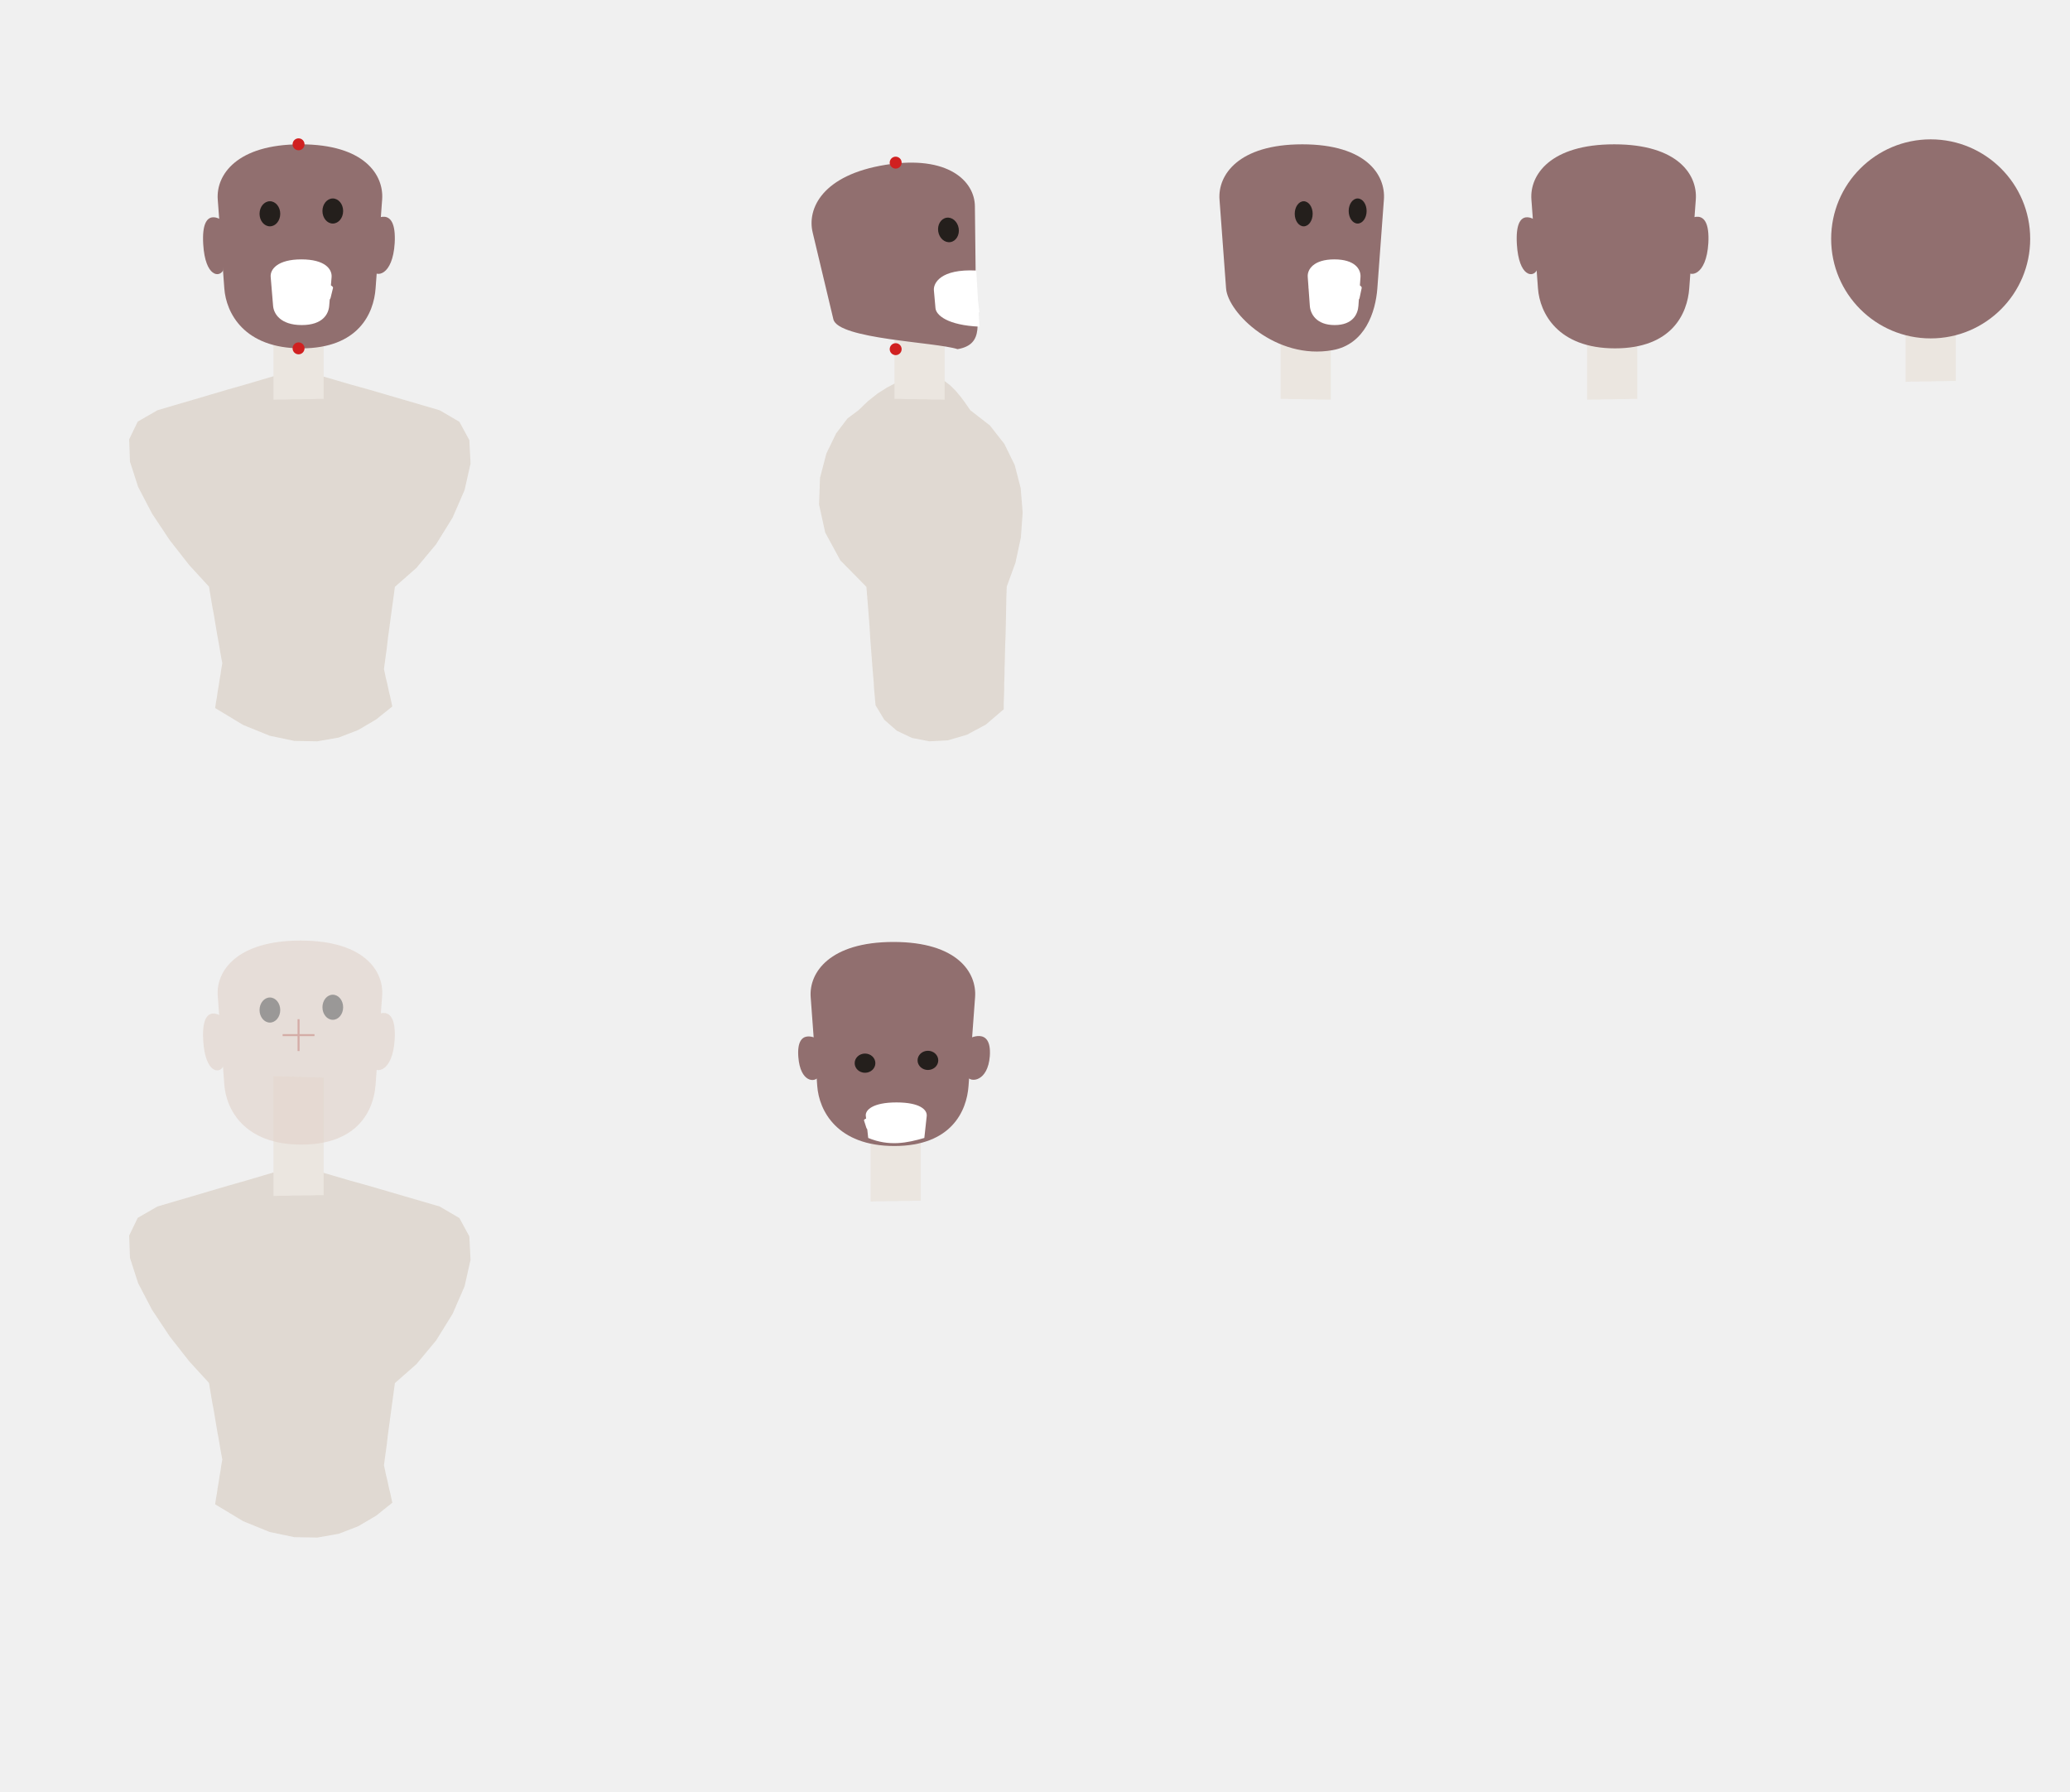
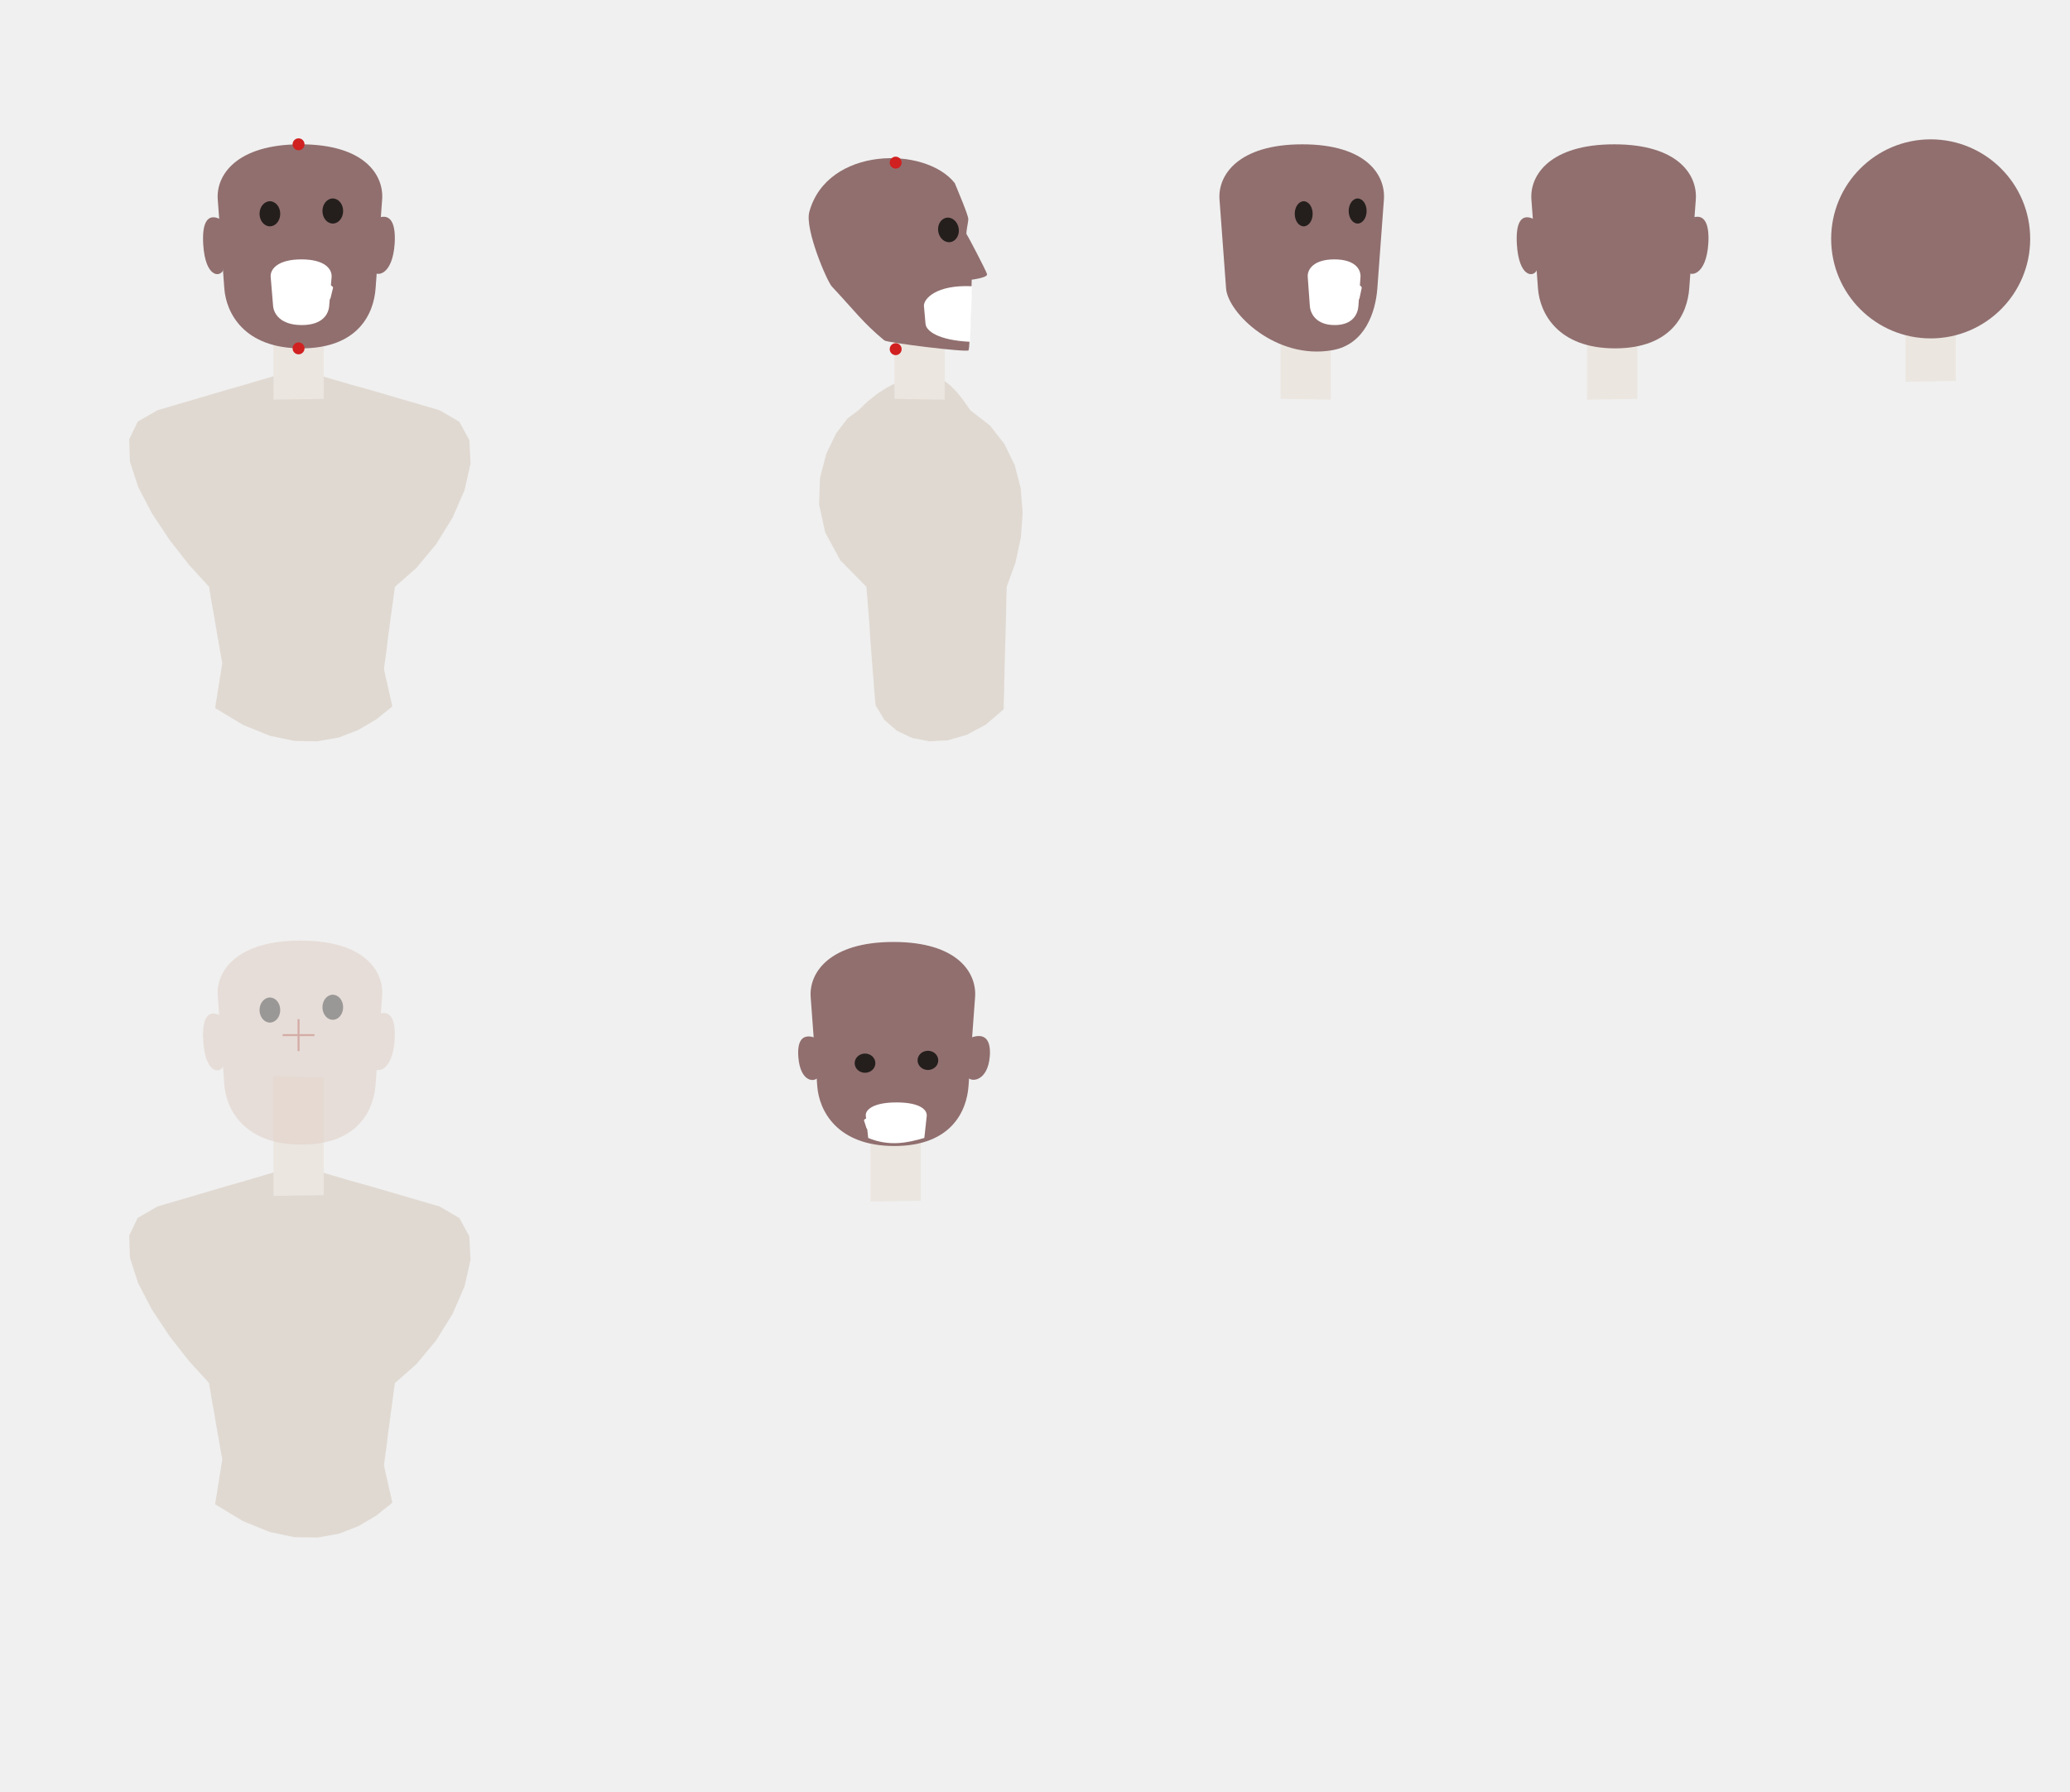
- <svg xmlns="http://www.w3.org/2000/svg" width="2080" height="1800" viewBox="-1.5 -1.2 10.4 9" version="1.1" id="svg771">
+ <svg xmlns="http://www.w3.org/2000/svg" width="2080" height="1800" viewBox="-1.5 -1.2 10.4 9" version="1.1" id="svg771" xml:space="preserve">
  <defs id="defs775" />
  <g id="g48">
    <g opacity="0.7" id="g8">
      <path d="M-0.709 0.861L-0.621 0.835L-0.532 0.809L-0.444 0.783L-0.356 0.757L-0.268 0.732L-0.18 0.706L-0.092 0.68L-0.004 0.654L0.085 0.68L0.174 0.706L0.263 0.732L0.353 0.757L0.442 0.783L0.531 0.809L0.62 0.835L0.709 0.861L0.808 0.919L0.858 1.011L0.864 1.129L0.834 1.262L0.774 1.4L0.691 1.534L0.592 1.653L0.484 1.748L0.477 1.8L0.47 1.851L0.463 1.903L0.456 1.955L0.449 2.006L0.443 2.058L0.436 2.109L0.429 2.161L0.434 2.184L0.439 2.208L0.445 2.232L0.45 2.255L0.455 2.279L0.461 2.302L0.466 2.326L0.471 2.349L0.39 2.414L0.3 2.467L0.202 2.505L0.094 2.524L-0.021 2.522L-0.145 2.496L-0.278 2.442L-0.419 2.357L-0.415 2.329L-0.41 2.301L-0.406 2.272L-0.401 2.244L-0.397 2.216L-0.392 2.188L-0.388 2.16L-0.383 2.132L-0.392 2.084L-0.4 2.036L-0.409 1.987L-0.417 1.939L-0.425 1.891L-0.434 1.843L-0.442 1.795L-0.45 1.747L-0.549 1.639L-0.647 1.514L-0.736 1.38L-0.806 1.246L-0.847 1.119L-0.851 1.007L-0.808 0.918Z" fill="#d9cfc4" />
      <path d="M-0.126 0.808L-0.126 0.733L-0.126 0.657L-0.126 0.582L-0.126 0.507L-0.126 0.432L-0.126 0.357L-0.126 0.282L-0.126 0.207L-0.095 0.207L-0.063 0.208L-0.032 0.209L0 0.21L0.032 0.211L0.063 0.212L0.095 0.213L0.126 0.214L0.126 0.287L0.126 0.361L0.126 0.435L0.126 0.509L0.126 0.582L0.126 0.656L0.126 0.73L0.126 0.804L0.095 0.804L0.063 0.805L0.032 0.805L0 0.806L-0.032 0.806L-0.063 0.807L-0.095 0.807Z" fill="#e8e1d9" />
      <path d="M-0.08 0H0.08M0 -0.08V0.08" stroke="#b04040" stroke-width="0.01" fill="none" />
    </g>
    <g id="g16">
      <path style="fill:#916f6f;stroke-width:0.015" d="m 0.014,0.55 c 0.288,0 0.364,-0.177 0.373,-0.301 l 0.033,-0.447 c 0.009,-0.123 -0.089,-0.277 -0.41,-0.277 -0.321,0 -0.425,0.154 -0.416,0.277 l 0.033,0.447 c 0.009,0.123 0.099,0.301 0.387,0.301 z" id="path10" />
      <path style="fill:#916f6f;fill-opacity:1;stroke-width:0.015" d="m 0.37,0.156 0.003,-0.246 c 5.574e-4,-0.002 0.121,-0.091 0.11,0.111 -0.01,0.166 -0.095,0.175 -0.113,0.135 z" id="path12" />
      <path style="fill:#916f6f;fill-opacity:1;stroke-width:0.015" d="m -0.378,0.156 -0.003,-0.246 c -5.575e-4,-0.002 -0.11,-0.085 -0.098,0.117 0.01,0.166 0.083,0.169 0.101,0.129 z" id="path14" />
    </g>
    <g id="g22">
      <ellipse style="fill:#241f1c;stroke-width:0.015" cx="-0.144" cy="-0.126" rx="0.052" ry="0.063" id="ellipse18" />
      <ellipse style="fill:#241f1c;stroke-width:0.015" cx="0.172" cy="-0.14" rx="0.052" ry="0.063" id="ellipse20" />
    </g>
    <g id="g28">
      <g id="g26">
        <path style="fill:#ffffff;fill-opacity:1;stroke-width:0.015" d="m 0.027,0.332 c 0.087,0 0.11,-0.016 0.113,-0.027 l 0.01,-0.04 c 0.003,-0.011 -0.027,-0.025 -0.124,-0.025 -0.097,0 -0.128,0.014 -0.126,0.025 l 0.01,0.04 c 0.003,0.011 0.03,0.027 0.117,0.027 z" id="path24" />
      </g>
    </g>
    <g id="g34">
      <g id="g32">
        <path style="fill:#ffffff;fill-opacity:1;stroke-width:0.015" d="m 0.023,0.329 c 0.107,0 0.135,-0.019 0.138,-0.033 l 0.012,-0.049 c 0.003,-0.013 -0.033,-0.03 -0.152,-0.03 -0.119,0 -0.158,0.017 -0.154,0.03 l 0.012,0.049 c 0.003,0.013 0.037,0.033 0.144,0.033 z" id="path30" />
      </g>
    </g>
    <g id="g40">
      <g id="g38">
        <path style="fill:#ffffff;fill-opacity:1;stroke-width:0.015" d="m 0.016,0.433 c 0.107,0 0.135,-0.057 0.138,-0.097 l 0.012,-0.144 c 0.003,-0.04 -0.033,-0.089 -0.152,-0.089 -0.119,0 -0.158,0.05 -0.154,0.089 l 0.012,0.144 c 0.003,0.04 0.037,0.097 0.144,0.097 z" id="path36" />
      </g>
    </g>
    <g id="g46">
      <circle cx="0" cy="-0.475" r="0.03" fill="#d02020" id="circle42" />
      <circle cx="0" cy="0.55" r="0.03" fill="#d02020" id="circle44" />
    </g>
  </g>
  <g transform="translate(3 0)" id="g90">
    <g opacity="0.7" id="g56">
      <path d="M0.375 0.861L0.364 0.845L0.348 0.822L0.328 0.795L0.303 0.765L0.273 0.735L0.236 0.707L0.193 0.681L0.142 0.66L0.115 0.674L0.082 0.687L0.044 0.703L0.002 0.723L-0.044 0.747L-0.091 0.777L-0.139 0.815L-0.187 0.861L-0.242 0.902L-0.299 0.977L-0.348 1.078L-0.38 1.2L-0.385 1.334L-0.354 1.475L-0.278 1.615L-0.147 1.748L-0.143 1.797L-0.139 1.847L-0.135 1.898L-0.131 1.95L-0.128 2.003L-0.124 2.056L-0.12 2.108L-0.116 2.161L-0.114 2.184L-0.112 2.208L-0.11 2.231L-0.109 2.254L-0.107 2.277L-0.105 2.299L-0.103 2.321L-0.101 2.343L-0.057 2.416L0.006 2.471L0.082 2.507L0.169 2.524L0.262 2.519L0.358 2.491L0.453 2.44L0.543 2.363L0.543 2.331L0.544 2.299L0.545 2.269L0.545 2.24L0.546 2.212L0.547 2.185L0.547 2.158L0.548 2.132L0.549 2.087L0.55 2.042L0.552 1.997L0.553 1.952L0.554 1.904L0.555 1.855L0.556 1.803L0.558 1.747L0.602 1.626L0.629 1.5L0.638 1.375L0.628 1.252L0.598 1.136L0.546 1.03L0.473 0.937Z" fill="#d9cfc4" />
      <path d="M0.246 0.808L0.246 0.733L0.246 0.657L0.246 0.582L0.246 0.507L0.246 0.432L0.246 0.357L0.246 0.282L0.246 0.207L0.215 0.207L0.183 0.208L0.152 0.209L0.12 0.21L0.088 0.211L0.057 0.212L0.025 0.213L-0.006 0.214L-0.006 0.287L-0.006 0.361L-0.006 0.435L-0.006 0.509L-0.006 0.582L-0.006 0.656L-0.006 0.73L-0.006 0.804L0.025 0.804L0.057 0.805L0.088 0.805L0.12 0.806L0.152 0.806L0.183 0.807L0.215 0.807Z" fill="#e8e1d9" />
      <path d="M-0.08 0H0.08M0 -0.08V0.08" stroke="#b04040" stroke-width="0.01" fill="none" />
    </g>
    <g id="g60">
-       <path style="fill:#916f6f;stroke-width:0.015" d="m 0.311,0.554 c 0.14,-0.024 0.094,-0.142 0.092,-0.275 l -0.005,-0.443 c -0.001,-0.124 -0.132,-0.259 -0.449,-0.208 -0.317,0.051 -0.395,0.22 -0.366,0.34 l 0.104,0.436 c 0.024,0.1 0.513,0.114 0.624,0.15 z" id="path58" />
+       <path style="fill:#916f6f;fill-opacity:1;stroke:none;stroke-width:0.01" d="m 0.297,-0.28 c 0.017,0.042 0.069,0.163 0.068,0.182 -0.001,0.019 -0.014,0.071 -0.008,0.076 0.005,0.005 0.097,0.181 0.102,0.199 0.005,0.018 -0.077,0.028 -0.077,0.028 0,0 -0.008,0.346 -0.016,0.355 C 0.358,0.571 -0.043,0.522 -0.057,0.51 -0.164,0.422 -0.21,0.357 -0.32,0.24 c -0.025,-0.026 -0.137,-0.288 -0.114,-0.375 0.089,-0.329 0.583,-0.333 0.731,-0.145 z" id="path6654" />
    </g>
    <g id="g64">
      <ellipse style="fill:#241f1c;stroke-width:0.015" cx="0.269" cy="-0.002" rx="0.052" ry="0.062" transform="rotate(-9.201606)" id="ellipse62" />
    </g>
    <g id="g70">
-       <g transform="translate(0.05393187,0.02359519)" id="g68">
-         <path style="fill:#ffffff;fill-opacity:1;stroke-width:0.015" d="M 0.367,0.346 0.356,0.267 c -0.126,-0.002 -0.166,0.009 -0.161,0.018 l 0.017,0.034 c 0.005,0.009 0.042,0.024 0.155,0.026 z" id="path66" />
-       </g>
-     </g>
-     <g id="g76">
-       <g id="g74">
-         <path style="fill:#ffffff;fill-opacity:1;stroke-width:0.015" d="m 0.416,0.387 -0.01,-0.138 c -0.111,-0.004 -0.146,0.015 -0.142,0.032 l 0.015,0.061 c 0.004,0.017 0.037,0.042 0.137,0.046 z" id="path72" />
-       </g>
-     </g>
-     <g id="g82">
+       <g transform="translate(0.00924172,0.03491669)" id="g68">
+         <path style="fill:#ffffff;fill-opacity:1;stroke-width:0.015" d="m 0.367,0.346 0.002,-0.081 c -0.126,-0.002 -0.179,0.011 -0.175,0.021 l 0.017,0.034 c 0.005,0.009 0.042,0.024 0.155,0.026 z" id="path66" />
+       </g>
+     </g>
+     <g id="g76" style="display:inline">
+       <g id="g74" transform="translate(-0.04129159,0.04887576)">
+         <path style="fill:#ffffff;fill-opacity:1;stroke-width:0.015" d="m 0.416,0.387 0.006,-0.149 c -0.111,-0.004 -0.162,0.026 -0.158,0.043 l 0.015,0.061 c 0.004,0.017 0.037,0.042 0.137,0.046 z" id="path72" />
+       </g>
+     </g>
+     <g id="g82" style="display:inline">
      <g id="g80">
-         <path style="fill:#ffffff;fill-opacity:1;stroke-width:0.015" d="M 0.421,0.442 0.405,0.159 c -0.18,-0.009 -0.216,0.064 -0.213,0.099 l 0.008,0.09 c 0.003,0.035 0.06,0.086 0.222,0.093 z" id="path78" />
+         <path style="fill:#ffffff;fill-opacity:1;stroke-width:0.015" d="M 0.374,0.517 0.384,0.238 C 0.203,0.229 0.14,0.302 0.142,0.337 l 0.008,0.09 c 0.003,0.035 0.062,0.082 0.223,0.09 z" id="path78" />
      </g>
    </g>
    <g id="g88">
      <circle cx="0" cy="-0.383" r="0.03" fill="#d02020" id="circle84" />
      <circle cx="0" cy="0.554" r="0.03" fill="#d02020" id="circle86" />
    </g>
  </g>
  <g transform="translate(0 4)" id="g128">
    <g opacity="0.7" id="g114">
      <path d="M-0.709 0.861L-0.621 0.835L-0.532 0.809L-0.444 0.783L-0.356 0.757L-0.268 0.732L-0.18 0.706L-0.092 0.68L-0.004 0.654L0.085 0.68L0.174 0.706L0.263 0.732L0.353 0.757L0.442 0.783L0.531 0.809L0.62 0.835L0.709 0.861L0.808 0.919L0.858 1.011L0.864 1.129L0.834 1.262L0.774 1.4L0.691 1.534L0.592 1.653L0.484 1.748L0.477 1.8L0.47 1.851L0.463 1.903L0.456 1.955L0.449 2.006L0.443 2.058L0.436 2.109L0.429 2.161L0.434 2.184L0.439 2.208L0.445 2.232L0.45 2.255L0.455 2.279L0.461 2.302L0.466 2.326L0.471 2.349L0.39 2.414L0.3 2.467L0.202 2.505L0.094 2.524L-0.021 2.522L-0.145 2.496L-0.278 2.442L-0.419 2.357L-0.415 2.329L-0.41 2.301L-0.406 2.272L-0.401 2.244L-0.397 2.216L-0.392 2.188L-0.388 2.16L-0.383 2.132L-0.392 2.084L-0.4 2.036L-0.409 1.987L-0.417 1.939L-0.425 1.891L-0.434 1.843L-0.442 1.795L-0.45 1.747L-0.549 1.639L-0.647 1.514L-0.736 1.38L-0.806 1.246L-0.847 1.119L-0.851 1.007L-0.808 0.918Z" fill="#d9cfc4" />
      <path d="M-0.126 0.808L-0.126 0.733L-0.126 0.657L-0.126 0.582L-0.126 0.507L-0.126 0.432L-0.126 0.357L-0.126 0.282L-0.126 0.207L-0.095 0.207L-0.063 0.208L-0.032 0.209L0 0.21L0.032 0.211L0.063 0.212L0.095 0.213L0.126 0.214L0.126 0.287L0.126 0.361L0.126 0.435L0.126 0.509L0.126 0.582L0.126 0.656L0.126 0.73L0.126 0.804L0.095 0.804L0.063 0.805L0.032 0.805L0 0.806L-0.032 0.806L-0.063 0.807L-0.095 0.807Z" fill="#e8e1d9" />
      <path d="M-0.08 0H0.08M0 -0.08V0.08" stroke="#b04040" stroke-width="0.01" fill="none" />
      <g opacity="0.6">
        <g>
          <path style="fill:#d9c3b6;stroke-width:0.015" d="m 0.014,0.55 c 0.288,0 0.364,-0.177 0.373,-0.301 l 0.033,-0.447 c 0.009,-0.123 -0.089,-0.277 -0.41,-0.277 -0.321,0 -0.425,0.154 -0.416,0.277 l 0.033,0.447 c 0.009,0.123 0.099,0.301 0.387,0.301 z" />
          <path style="fill:#d9c3b6;fill-opacity:1;stroke-width:0.015" d="m 0.37,0.156 0.003,-0.246 c 5.574e-4,-0.002 0.121,-0.091 0.11,0.111 -0.01,0.166 -0.095,0.175 -0.113,0.135 z" />
          <path style="fill:#d9c3b6;fill-opacity:1;stroke-width:0.015" d="m -0.378,0.156 -0.003,-0.246 c -5.575e-4,-0.002 -0.11,-0.085 -0.098,0.117 0.01,0.166 0.083,0.169 0.101,0.129 z" />
        </g>
        <g>
          <ellipse style="fill:#241f1c;stroke-width:0.015" cx="-0.144" cy="-0.126" rx="0.052" ry="0.063" />
          <ellipse style="fill:#241f1c;stroke-width:0.015" cx="0.172" cy="-0.14" rx="0.052" ry="0.063" />
        </g>
      </g>
    </g>
    <g id="g116" />
    <g id="g118" />
    <g id="g120" />
    <g id="g122" />
    <g id="g124" />
    <g id="g126" />
  </g>
  <g transform="translate(3 4)" id="g500">
    <g opacity="0.7" id="g134">
      <path d="M-0.126 0.836L-0.126 0.761L-0.126 0.685L-0.126 0.61L-0.126 0.535L-0.126 0.46L-0.126 0.385L-0.126 0.31L-0.126 0.235L-0.095 0.235L-0.063 0.236L-0.032 0.237L0 0.238L0.032 0.239L0.063 0.24L0.095 0.241L0.126 0.242L0.126 0.315L0.126 0.389L0.126 0.463L0.126 0.537L0.126 0.61L0.126 0.684L0.126 0.758L0.126 0.832L0.095 0.832L0.063 0.833L0.032 0.833L0 0.834L-0.032 0.834L-0.063 0.835L-0.095 0.835Z" fill="#e8e1d9" />
      <path d="M-0.08 0H0.08M0 -0.08V0.08" stroke="#b04040" stroke-width="0.01" fill="none" />
    </g>
    <g id="front-down-skin">
      <g transform="matrix(1,0,0,0.766,-0.01,0.0897)" id="g411">
        <g id="g409">
          <path style="fill:#916f6f;fill-opacity:1;stroke-width:0.015" d="m -0.378,0.156 -0.003,-0.246 c -5.575e-4,-0.002 -0.11,-0.085 -0.098,0.117 0.01,0.166 0.083,0.169 0.101,0.129 z" id="path407" />
        </g>
      </g>
      <g transform="matrix(1,0,0,0.766,-0.01,0.0897)" id="g417">
        <g id="g415">
          <path style="fill:#916f6f;fill-opacity:1;stroke-width:0.015" d="m 0.37,0.156 0.003,-0.246 c 5.574e-4,-0.002 0.121,-0.091 0.11,0.111 -0.01,0.166 -0.095,0.175 -0.113,0.135 z" id="path413" />
        </g>
      </g>
      <path style="fill:#916f6f;stroke-width:0.015" d="m -0.007,0.557 c 0.288,0 0.364,-0.177 0.373,-0.301 l 0.033,-0.447 c 0.009,-0.123 -0.089,-0.277 -0.41,-0.277 -0.321,0 -0.425,0.154 -0.416,0.277 l 0.033,0.447 c 0.009,0.123 0.099,0.301 0.387,0.301 z" id="path10-5" />
    </g>
    <g id="front-down-eyes">
      <g id="g462" transform="translate(-0.01)">
        <g transform="matrix(1,0,0,0.766,0,0.2374)" id="g460">
          <g id="g458">
            <ellipse style="fill:#241f1c;stroke-width:0.015" cx="-0.144" cy="-0.126" rx="0.052" ry="0.063" id="ellipse456" />
          </g>
        </g>
      </g>
      <g id="g470" transform="translate(-0.01)">
        <g transform="matrix(1,0,0,0.766,0,0.2341)" id="g468">
          <g id="g466">
            <ellipse style="fill:#241f1c;stroke-width:0.015" cx="0.172" cy="-0.14" rx="0.052" ry="0.063" id="ellipse464" />
          </g>
        </g>
      </g>
    </g>
    <g id="front-down-mouth-1">
      <g id="g479" transform="translate(-0.0211653,0.00238347)">
        <g transform="matrix(1,0,0,0.766,0,0.2594)" id="g477">
          <g id="g475">
            <path style="fill:#ffffff;fill-opacity:1;stroke-width:0.015" d="m 0.027,0.332 c 0.087,0 0.11,-0.016 0.113,-0.027 l 0.01,-0.04 c 0.003,-0.011 -0.027,-0.025 -0.124,-0.025 -0.097,0 -0.128,0.014 -0.126,0.025 l 0.01,0.04 c 0.003,0.011 0.03,0.027 0.117,0.027 z" id="path473" />
          </g>
        </g>
      </g>
    </g>
    <g id="front-down-mouth-2">
      <g id="g488" transform="translate(-0.0259322,-0.0190678)">
        <g transform="matrix(1,0,0,0.766,0,0.259)" id="g486">
          <g id="g484">
            <path style="fill:#ffffff;fill-opacity:1;stroke-width:0.015" d="m 0.023,0.329 c 0.107,0 0.135,-0.019 0.138,-0.033 l 0.012,-0.049 c 0.003,-0.013 -0.033,-0.03 -0.152,-0.03 -0.119,0 -0.158,0.017 -0.154,0.03 l 0.012,0.049 c 0.003,0.013 0.037,0.033 0.144,0.033 z" id="path482" />
          </g>
        </g>
      </g>
    </g>
    <g id="front-down-mouth-3">
      <g id="g497" transform="translate(-0.01)">
        <g transform="matrix(1,0,0,0.766,0,0.2592)" id="g495">
          <g id="g493">
            <path style="fill:#ffffff;fill-opacity:1;stroke-width:0.015" d="m 0.154,0.336 0.012,-0.144 c 0.003,-0.04 -0.033,-0.089 -0.152,-0.089 -0.119,0 -0.158,0.05 -0.154,0.089 l 0.012,0.144 c 0.106,0.057 0.195,0.033 0.282,0 z" id="path491" />
          </g>
        </g>
      </g>
    </g>
  </g>
  <g id="quarter" transform="translate(5 0)">
    <g opacity="0.7" id="g506">
      <path d="M0.186 0.808L0.186 0.733L0.186 0.657L0.186 0.582L0.186 0.507L0.186 0.432L0.186 0.357L0.186 0.282L0.186 0.207L0.155 0.207L0.123 0.208L0.092 0.209L0.06 0.21L0.028 0.211L-0.003 0.212L-0.035 0.213L-0.066 0.214L-0.066 0.287L-0.066 0.361L-0.066 0.435L-0.066 0.509L-0.066 0.582L-0.066 0.656L-0.066 0.73L-0.066 0.804L-0.035 0.804L-0.003 0.805L0.028 0.805L0.06 0.806L0.092 0.806L0.123 0.807L0.155 0.807Z" fill="#e8e1d9" />
      <path d="M-0.08 0H0.08M0 -0.08V0.08" stroke="#b04040" stroke-width="0.01" fill="none" />
    </g>
    <g id="quarter-skin">
      <path style="fill:#916f6f;stroke-width:0.015" d="M 0.195,0.559 C 0.358,0.53 0.411,0.368 0.42,0.249 l 0.033,-0.447 C 0.462,-0.321 0.364,-0.475 0.043,-0.475 c -0.321,0 -0.425,0.154 -0.416,0.277 l 0.033,0.447 c 0.009,0.123 0.252,0.361 0.535,0.31 z" id="path10-7" />
    </g>
    <g id="quarter-eyes">
      <g id="g732" transform="translate(-0.01)">
        <g transform="matrix(0.866,0,0,1,0.1821,0)" id="g730">
          <g id="g728">
            <ellipse style="fill:#241f1c;stroke-width:0.015" cx="0.172" cy="-0.14" rx="0.052" ry="0.063" id="ellipse726" />
          </g>
        </g>
      </g>
      <g id="g740" transform="translate(-0.01)">
        <g transform="matrix(0.866,0,0,1,0.1847,0)" id="g738">
          <g id="g736">
            <ellipse style="fill:#241f1c;stroke-width:0.015" cx="-0.144" cy="-0.126" rx="0.052" ry="0.063" id="ellipse734" />
          </g>
        </g>
      </g>
    </g>
    <g id="quarter-mouth-1">
      <g id="g749" transform="translate(-0.01)">
        <g transform="matrix(0.866,0,0,1,0.2017,0)" id="g747">
          <g id="g745">
            <path style="fill:#ffffff;fill-opacity:1;stroke-width:0.015" d="m 0.027,0.332 c 0.087,0 0.11,-0.016 0.113,-0.027 l 0.01,-0.04 c 0.003,-0.011 -0.027,-0.025 -0.124,-0.025 -0.097,0 -0.128,0.014 -0.126,0.025 l 0.01,0.04 c 0.003,0.011 0.03,0.027 0.117,0.027 z" id="path743" />
          </g>
        </g>
      </g>
    </g>
    <g id="quarter-mouth-2">
      <g id="g758" transform="translate(-0.01)">
        <g transform="matrix(0.866,0,0,1,0.2015,0)" id="g756">
          <g id="g754">
            <path style="fill:#ffffff;fill-opacity:1;stroke-width:0.015" d="m 0.023,0.329 c 0.107,0 0.135,-0.019 0.138,-0.033 l 0.012,-0.049 c 0.003,-0.013 -0.033,-0.03 -0.152,-0.03 -0.119,0 -0.158,0.017 -0.154,0.03 l 0.012,0.049 c 0.003,0.013 0.037,0.033 0.144,0.033 z" id="path752" />
          </g>
        </g>
      </g>
    </g>
    <g id="quarter-mouth-3">
      <g id="g767" transform="translate(-0.01)">
        <g transform="matrix(0.866,0,0,1,0.2016,0)" id="g765">
          <g id="g763">
            <path style="fill:#ffffff;fill-opacity:1;stroke-width:0.015" d="m 0.016,0.433 c 0.107,0 0.135,-0.057 0.138,-0.097 l 0.012,-0.144 c 0.003,-0.04 -0.033,-0.089 -0.152,-0.089 -0.119,0 -0.158,0.05 -0.154,0.089 l 0.012,0.144 c 0.003,0.04 0.037,0.097 0.144,0.097 z" id="path761" />
          </g>
        </g>
      </g>
    </g>
  </g>
  <g id="back-view" transform="translate(6.6 0)">
-     <g opacity="0.7">
+     <g opacity="0.7" id="g6082">
      <path d="M-0.126 0.808L-0.126 0.733L-0.126 0.657L-0.126 0.582L-0.126 0.507L-0.126 0.432L-0.126 0.357L-0.126 0.282L-0.126 0.207L-0.095 0.207L-0.063 0.208L-0.032 0.209L0 0.21L0.032 0.211L0.063 0.212L0.095 0.213L0.126 0.214L0.126 0.287L0.126 0.361L0.126 0.435L0.126 0.509L0.126 0.582L0.126 0.656L0.126 0.73L0.126 0.804L0.095 0.804L0.063 0.805L0.032 0.805L0 0.806L-0.032 0.806L-0.063 0.807L-0.095 0.807Z" fill="#e8e1d9" />
      <path d="M-0.08 0H0.08M0 -0.08V0.08" stroke="#b04040" stroke-width="0.01" fill="none" />
    </g>
    <g id="back-view-skin">
-       <g>
-         <path style="fill:#916f6f;stroke-width:0.015" d="m 0.014,0.55 c 0.288,0 0.364,-0.177 0.373,-0.301 l 0.033,-0.447 c 0.009,-0.123 -0.089,-0.277 -0.41,-0.277 -0.321,0 -0.425,0.154 -0.416,0.277 l 0.033,0.447 c 0.009,0.123 0.099,0.301 0.387,0.301 z" />
-         <path style="fill:#916f6f;fill-opacity:1;stroke-width:0.015" d="m 0.37,0.156 0.003,-0.246 c 5.574e-4,-0.002 0.121,-0.091 0.11,0.111 -0.01,0.166 -0.095,0.175 -0.113,0.135 z" />
-         <path style="fill:#916f6f;fill-opacity:1;stroke-width:0.015" d="m -0.378,0.156 -0.003,-0.246 c -5.575e-4,-0.002 -0.11,-0.085 -0.098,0.117 0.01,0.166 0.083,0.169 0.101,0.129 z" />
+       <g id="g6090">
+         <path style="fill:#916f6f;stroke-width:0.015" d="m 0.014,0.55 c 0.288,0 0.364,-0.177 0.373,-0.301 l 0.033,-0.447 c 0.009,-0.123 -0.089,-0.277 -0.41,-0.277 -0.321,0 -0.425,0.154 -0.416,0.277 l 0.033,0.447 c 0.009,0.123 0.099,0.301 0.387,0.301 z" id="path6084" />
+         <path style="fill:#916f6f;fill-opacity:1;stroke-width:0.015" d="m 0.37,0.156 0.003,-0.246 c 5.574e-4,-0.002 0.121,-0.091 0.11,0.111 -0.01,0.166 -0.095,0.175 -0.113,0.135 z" id="path6086" />
+         <path style="fill:#916f6f;fill-opacity:1;stroke-width:0.015" d="m -0.378,0.156 -0.003,-0.246 c -5.575e-4,-0.002 -0.11,-0.085 -0.098,0.117 0.01,0.166 0.083,0.169 0.101,0.129 z" id="path6088" />
      </g>
    </g>
  </g>
  <g id="top" transform="translate(8.2 0)">
-     <g opacity="0.7">
+     <g opacity="0.7" id="g6098">
      <path d="M-0.126 0.718L-0.126 0.643L-0.126 0.567L-0.126 0.492L-0.126 0.417L-0.126 0.342L-0.126 0.267L-0.126 0.192L-0.126 0.117L-0.095 0.117L-0.063 0.118L-0.032 0.119L0 0.12L0.032 0.121L0.063 0.122L0.095 0.123L0.126 0.124L0.126 0.197L0.126 0.271L0.126 0.345L0.126 0.419L0.126 0.492L0.126 0.566L0.126 0.64L0.126 0.714L0.095 0.714L0.063 0.715L0.032 0.715L0 0.716L-0.032 0.716L-0.063 0.717L-0.095 0.717Z" fill="#e8e1d9" />
      <path d="M-0.08 0H0.08M0 -0.08V0.08" stroke="#b04040" stroke-width="0.01" fill="none" />
    </g>
    <g id="top-skin">
-       <circle cx="0" cy="0" r="0.5" style="fill:#916f6f" />
+       <circle cx="0" cy="0" r="0.5" style="fill:#916f6f" id="circle6100" />
    </g>
  </g>
</svg>
